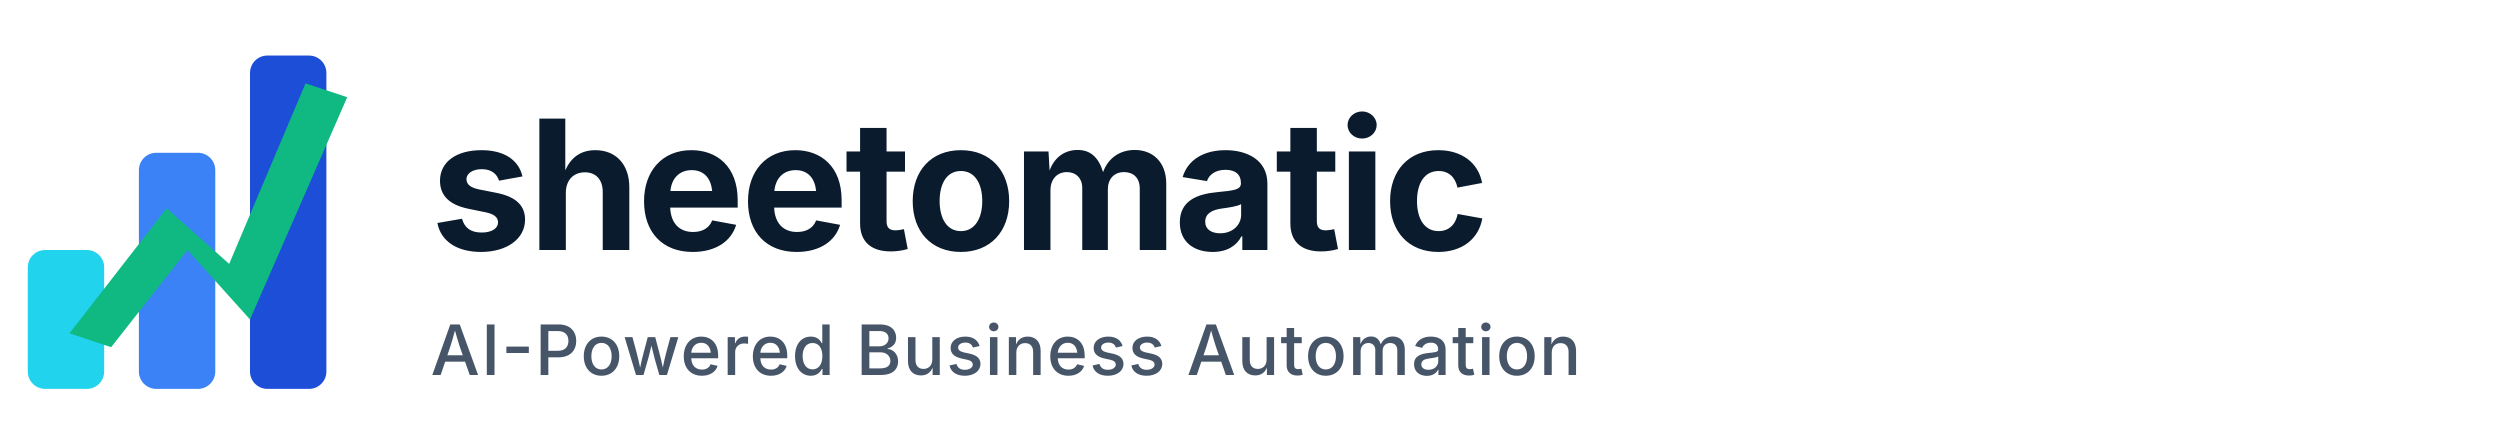
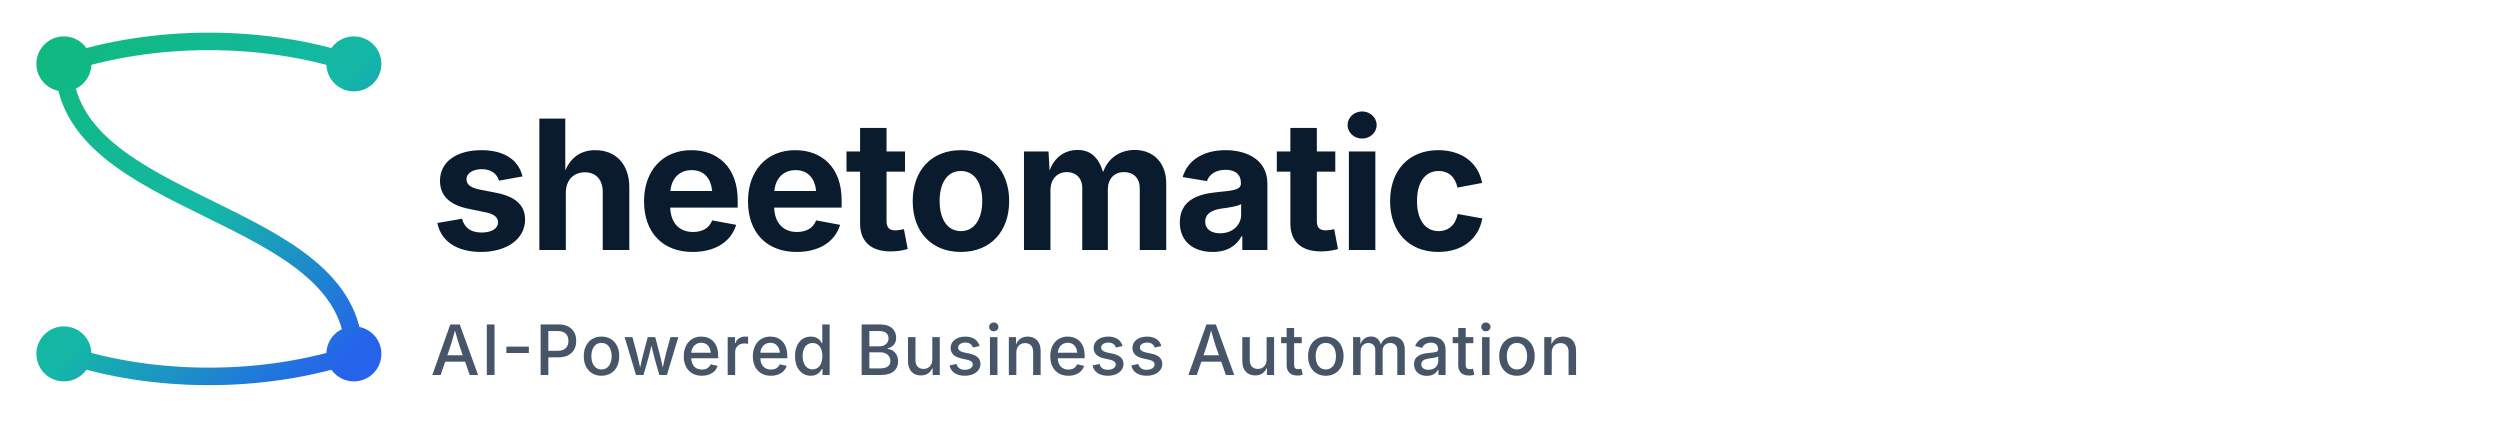
<svg xmlns="http://www.w3.org/2000/svg" viewBox="0 0 360 64" fill="none" role="img" aria-label="Sheetomatic">
-   <rect x="4" y="36" width="11" height="20" rx="2.5" fill="#22D3EE" />
-   <rect x="20" y="22" width="11" height="34" rx="2.5" fill="#3B82F6" />
-   <rect x="36" y="8" width="11" height="48" rx="2.5" fill="#1D4ED8" />
-   <path d="M10 48 L24 30 L33 38 L44 12 L50 14 L36 46 L27 36 L16 50 Z" fill="#10B981" />
+   <defs>
+     <linearGradient id="smLogo" x1="140" y1="140" x2="372" y2="372" gradientUnits="userSpaceOnUse">
+       <stop offset="0" stop-color="#10B981" />
+       <stop offset="0.5" stop-color="#14B8A6" />
+       <stop offset="1" stop-color="#2563EB" />
+     </linearGradient>
+   </defs>
+   <g transform="translate(-16,-16) scale(0.18)">
+     <path d="M 372 140 C 300 116 212 116 140 140 C 140 258 372 254 372 372 C 300 396 212 396 140 372" stroke="url(#smLogo)" stroke-width="14" stroke-linecap="round" />
+     <circle cx="140" cy="140" r="22" fill="url(#smLogo)" />
+     <circle cx="372" cy="140" r="22" fill="url(#smLogo)" />
+     <circle cx="140" cy="372" r="22" fill="url(#smLogo)" />
+     <circle cx="372" cy="372" r="22" fill="url(#smLogo)" />
+   </g>
  <text x="62" y="36" font-family="Poppins, Inter, -apple-system, BlinkMacSystemFont, 'Segoe UI', sans-serif" font-size="26" font-weight="700" letter-spacing="-0.02em" fill="#0A1B2E">sheetomatic</text>
  <text x="62" y="54" font-family="Inter, -apple-system, BlinkMacSystemFont, 'Segoe UI', sans-serif" font-size="10" font-weight="500" letter-spacing="0.02em" fill="#475569">AI-Powered Business Automation</text>
</svg>
